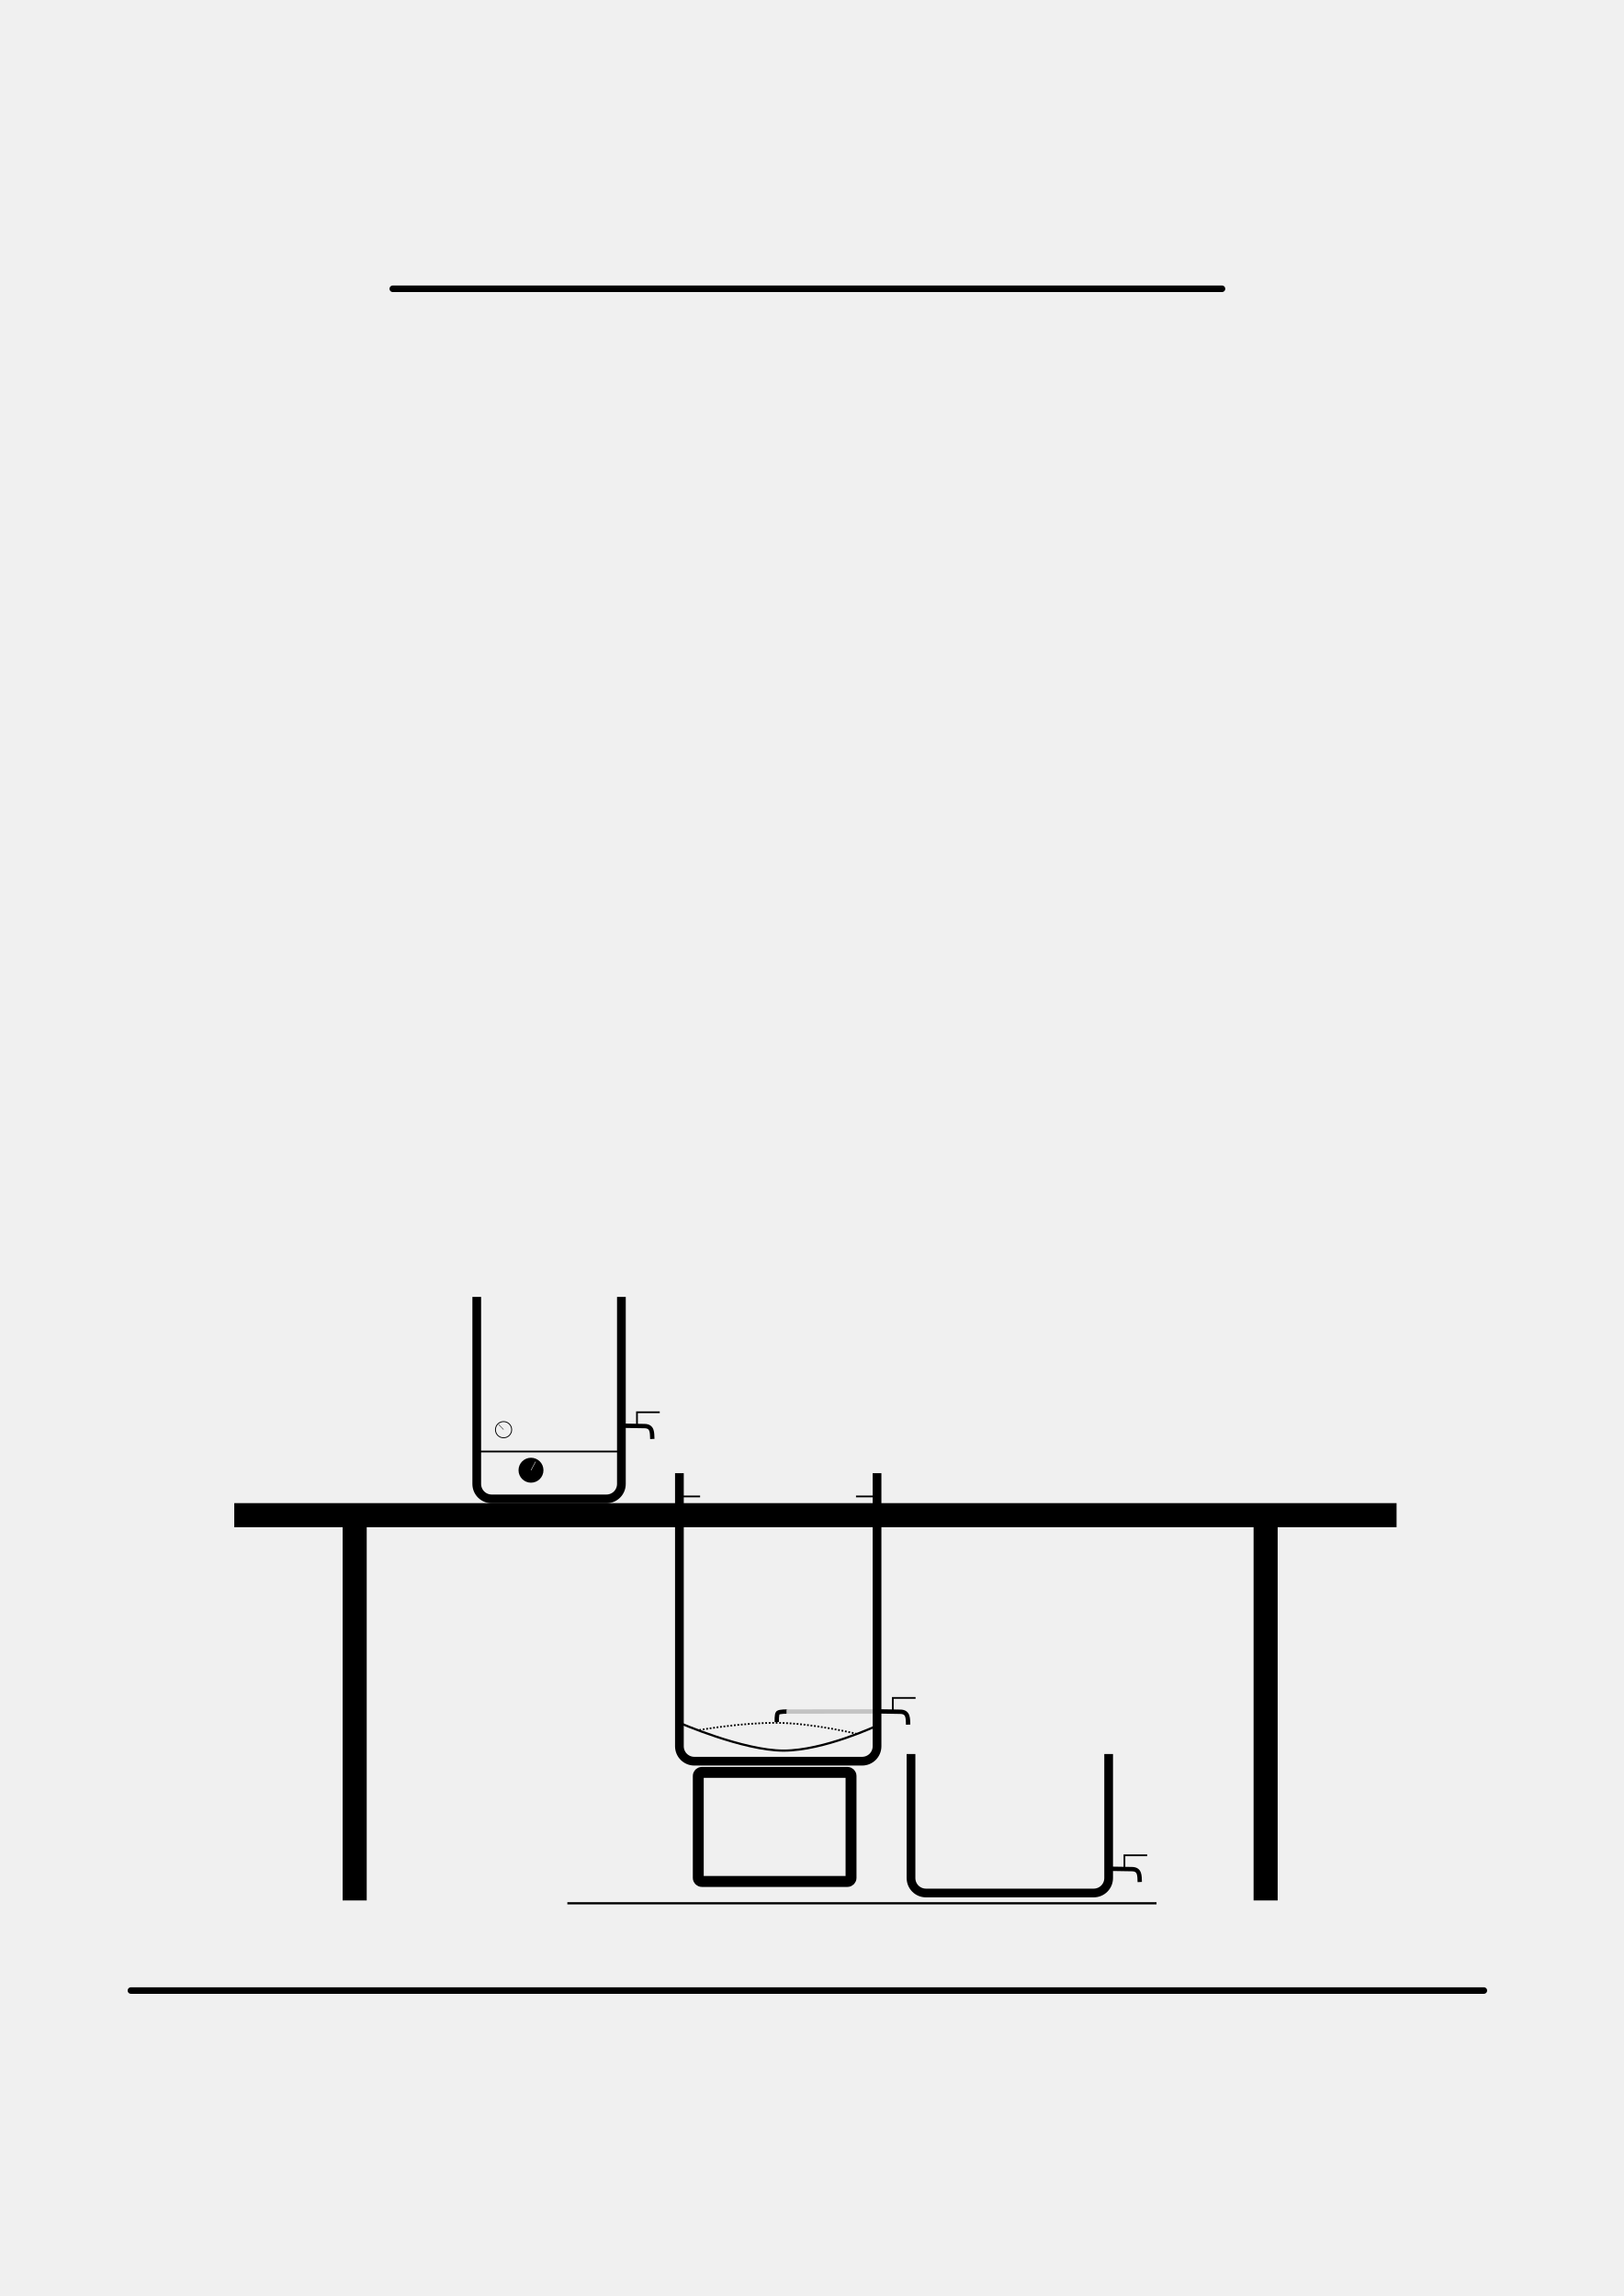
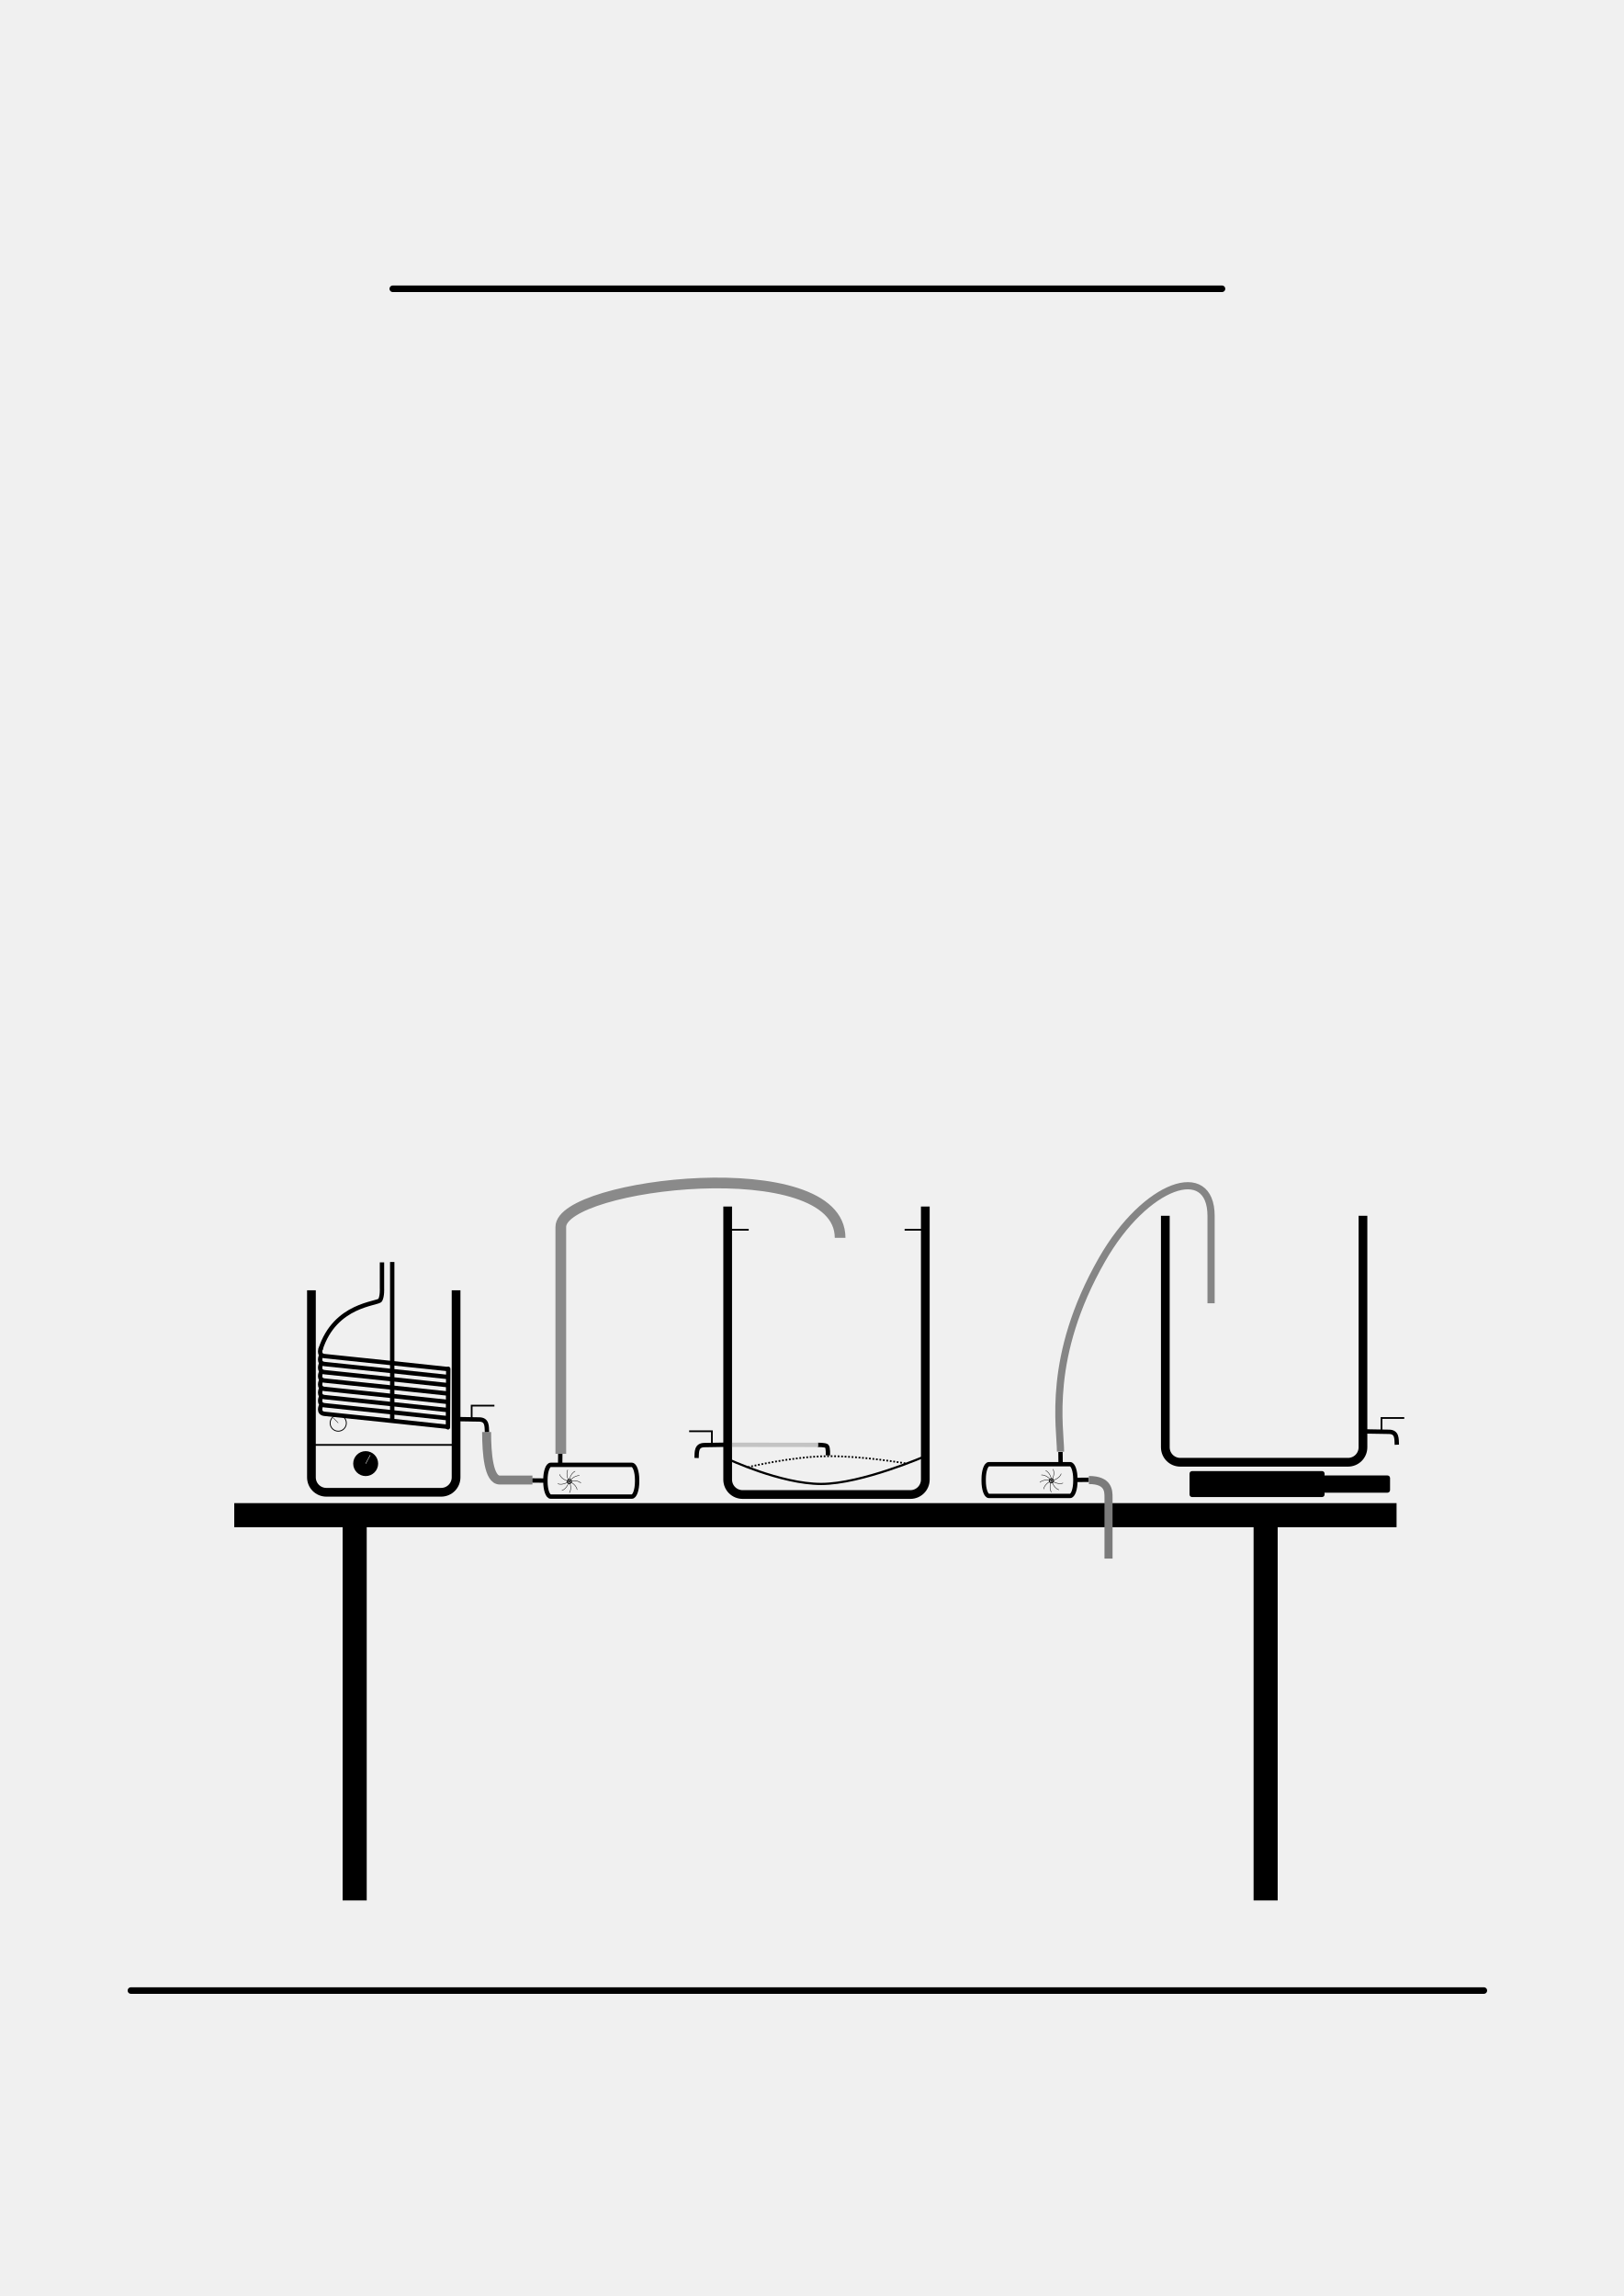
<svg xmlns="http://www.w3.org/2000/svg" width="744.094" height="1052.362" id="svg2" version="1.1">
  <defs id="defs4" />
  <g id="layer1">
    <flowRoot xml:space="preserve" id="flowRoot2987" style="font-size:14px;font-style:normal;font-variant:normal;font-weight:normal;font-stretch:normal;line-height:125%;letter-spacing:0px;word-spacing:0px;fill:#000000;fill-opacity:1;stroke:none;font-family:Andika;-inkscape-font-specification:Andika" transform="translate(121.4062,2.313433)">
      <flowRegion id="flowRegion2989">
        <rect id="rect2991" width="265.165" height="41.669" x="101.015" y="927.356" />
      </flowRegion>
      <flowPara id="flowPara2993" style="font-style:normal;font-variant:normal;font-weight:normal;font-stretch:normal;text-align:center;text-anchor:middle;font-family:EB Garamond;-inkscape-font-specification:EB Garamond">Brewery Instructions</flowPara>
      <flowPara id="flowPara2997" style="font-style:normal;font-variant:normal;font-weight:normal;font-stretch:normal;text-align:center;text-anchor:middle;font-family:EB Garamond;-inkscape-font-specification:EB Garamond">Page 1 of 1</flowPara>
      <flowPara id="flowPara2995" style="font-style:normal;font-variant:normal;font-weight:normal;font-stretch:normal;text-align:center;text-anchor:middle;font-family:EB Garamond;-inkscape-font-specification:EB Garamond">Page</flowPara>
    </flowRoot>
    <flowRoot xml:space="preserve" id="flowRoot3003" style="font-size:14px;font-style:normal;font-variant:normal;font-weight:normal;font-stretch:normal;line-height:125%;letter-spacing:0px;word-spacing:0px;fill:#000000;fill-opacity:1;stroke:none;font-family:Andika;-inkscape-font-specification:Andika">
      <flowRegion id="flowRegion3005">
-         <rect id="rect3007" width="621.429" height="77.143" x="58.571" y="55.219" />
+         <rect id="rect3007" width="611.429" height="157.143" x="58.571" y="55.219" />
      </flowRegion>
-       <flowPara id="flowPara3009" style="font-size:56px">Setup the 3 vessels</flowPara>
+       <flowPara id="flowPara3009" style="font-size:56px">Setup the 3 vessels and pumps</flowPara>
    </flowRoot>
-     <flowRoot xml:space="preserve" id="flowRoot3011" style="font-size:14px;font-style:normal;font-variant:normal;font-weight:normal;font-stretch:normal;line-height:125%;letter-spacing:0px;word-spacing:0px;fill:#000000;fill-opacity:1;stroke:none;font-family:Andika;-inkscape-font-specification:Andika">
+     <flowRoot xml:space="preserve" id="flowRoot3011" style="font-size:14px;font-style:normal;font-variant:normal;font-weight:normal;font-stretch:normal;line-height:125%;letter-spacing:0px;word-spacing:0px;fill:#000000;fill-opacity:1;stroke:none;font-family:Andika;-inkscape-font-specification:Andika" transform="translate(1.4375,53.88586)">
      <flowRegion id="flowRegion3013">
        <rect id="rect3015" width="622.857" height="302.857" x="58.571" y="155.219" />
      </flowRegion>
-       <flowPara id="flowPara3041">The first step is to setup the 3 vessels at the right heights and positions to minimize the amount of heavy lifting required later. </flowPara>
-       <flowPara id="flowPara3926" />
-       <flowPara id="flowPara3928">The urn (HLT) should be placed at bench level, the keg (MLT) should be placed approx 40cm off the ground and the aluminium pot goes on the ground. </flowPara>
+       <flowPara id="flowPara3928">The first step is to setup the 3 vessels and the pumps. </flowPara>
    </flowRoot>
    <path style="fill:none;stroke:#000000;stroke-width:3;stroke-linecap:round;stroke-linejoin:miter;stroke-opacity:1;stroke-miterlimit:4;stroke-dasharray:none" d="m 60,912.362 620,0" id="path3043" />
    <path id="path3047" d="m 180,132.362 380,0" style="fill:none;stroke:#000000;stroke-width:3;stroke-linecap:round;stroke-linejoin:miter;stroke-opacity:1;stroke-miterlimit:4;stroke-dasharray:none" />
    <path style="fill:none;stroke:#000000;stroke-width:11.037;stroke-linecap:butt;stroke-linejoin:miter;stroke-miterlimit:4;stroke-opacity:1;stroke-dasharray:none" d="m 107.353,694.472 532.647,0" id="path3930" />
    <path style="fill:none;stroke:#000000;stroke-width:11.037;stroke-linecap:butt;stroke-linejoin:miter;stroke-miterlimit:4;stroke-opacity:1;stroke-dasharray:none" d="m 580,694.472 0,176.59" id="path3932" />
    <path style="fill:none;stroke:#000000;stroke-width:11.037;stroke-linecap:butt;stroke-linejoin:miter;stroke-miterlimit:4;stroke-opacity:1;stroke-dasharray:none" d="m 162.538,694.472 0,176.59" id="path3934" />
-     <g id="layer1-3" transform="matrix(0.2,0,0,0.2,197.6235,563.3954)">
-       <path id="rect2985" d="m 435.714,155.219 0,428.571 c 0,18.994 -15.291,34.286 -34.286,34.286 l -262.857,0 c -18.994,0 -34.286,-15.291 -34.286,-34.286 l 0,-428.571" style="fill:none;stroke:#000000;stroke-width:20;stroke-miterlimit:4;stroke-opacity:1;stroke-dashoffset:0" />
-       <path transform="translate(-47.14286,2.857143)" d="m 294.286,549.505 c 0,10.257 -8.315,18.571 -18.571,18.571 -10.257,0 -18.571,-8.315 -18.571,-18.571 0,-10.257 8.315,-18.571 18.571,-18.571 10.257,0 18.571,8.315 18.571,18.571 z" id="path3756" style="fill:#000000;fill-opacity:1;stroke:#000000;stroke-width:20;stroke-miterlimit:4;stroke-opacity:1;stroke-dasharray:none;stroke-dashoffset:0" />
-       <path transform="translate(-110,-90)" style="fill:none;stroke:#000000;stroke-width:2;stroke-miterlimit:4;stroke-opacity:1;stroke-dasharray:none;stroke-dashoffset:0" id="path3758" d="m 294.286,549.505 c 0,10.257 -8.315,18.571 -18.571,18.571 -10.257,0 -18.571,-8.315 -18.571,-18.571 0,-10.257 8.315,-18.571 18.571,-18.571 10.257,0 18.571,8.315 18.571,18.571 z" />
-       <path id="path3760" d="m 107.143,509.505 330,0" style="fill:none;stroke:#000000;stroke-width:4;stroke-linecap:butt;stroke-linejoin:miter;stroke-miterlimit:4;stroke-opacity:1;stroke-dasharray:none" />
-       <path id="path3762" d="M 165.665,459.15 154.553,447.786" style="fill:none;stroke:#000000;stroke-width:1px;stroke-linecap:butt;stroke-linejoin:miter;stroke-opacity:1" />
-       <path id="path3764" d="m 228.571,552.541 10.536,-19.821" style="fill:none;stroke:#ffffff;stroke-width:1px;stroke-linecap:butt;stroke-linejoin:miter;stroke-opacity:1" />
-       <path id="path3768" d="m 435.376,450.311 c 0,0 29.043,0.667 53.086,0.88 19.088,0.169 17.372,15.684 18.086,29.579" style="fill:none;stroke:#000000;stroke-width:10;stroke-linecap:butt;stroke-linejoin:miter;stroke-miterlimit:4;stroke-opacity:1;stroke-dasharray:none" />
-       <path id="path3774" d="m 471.429,454.505 0,-35 52.143,0" style="fill:none;stroke:#000000;stroke-width:4;stroke-linecap:butt;stroke-linejoin:miter;stroke-miterlimit:4;stroke-opacity:1;stroke-dasharray:none" />
-     </g>
-     <g id="layer1-8" transform="matrix(0.2,0,0,0.2,391.823,700.9686)">
-       <path id="rect2985-4" d="m 581.176,514.834 0,284.283 c 0,18.994 -15.291,34.286 -34.286,34.286 l -384.286,0 c -18.994,0 -34.286,-15.291 -34.286,-34.286 l 0,-284.283" style="fill:none;stroke:#000000;stroke-width:20;stroke-miterlimit:4;stroke-opacity:1;stroke-dashoffset:0" />
-       <path id="path3768-1" d="m 581.284,777.797 c 0,0 29.043,0.667 53.086,0.88 19.088,0.169 17.372,15.684 18.086,29.579" style="fill:none;stroke:#000000;stroke-width:10;stroke-linecap:butt;stroke-linejoin:miter;stroke-miterlimit:4;stroke-opacity:1;stroke-dasharray:none" />
-       <path id="path3774-0" d="m 617.337,781.991 0,-35 52.143,0" style="fill:none;stroke:#000000;stroke-width:4;stroke-linecap:butt;stroke-linejoin:miter;stroke-miterlimit:4;stroke-opacity:1;stroke-dasharray:none" />
-     </g>
-     <g id="layer1-7" transform="matrix(0.2,0,0,0.2,285.6852,640.5548)">
+     <g id="layer1-7" transform="matrix(-0.2,0,0,0.2,449.7059,518.3263)">
      <path id="rect2985-7" d="m 581.176,173.402 0,625.714 c 0,18.994 -15.291,34.286 -34.286,34.286 l -384.286,0 c -18.994,0 -34.286,-15.291 -34.286,-34.286 l 0,-625.714" style="fill:none;stroke:#000000;stroke-width:20;stroke-miterlimit:4;stroke-opacity:1;stroke-dashoffset:0" />
      <path id="path3760-6" d="m 132.605,226.662 43.117,0" style="fill:none;stroke:#000000;stroke-width:4;stroke-linecap:butt;stroke-linejoin:miter;stroke-miterlimit:4;stroke-opacity:1;stroke-dasharray:none" />
      <path id="path3768-3" d="m 581.284,719.208 c 0,0 29.043,0.667 53.086,0.88 19.088,0.169 17.372,15.684 18.086,29.579" style="fill:none;stroke:#000000;stroke-width:10;stroke-linecap:butt;stroke-linejoin:miter;stroke-miterlimit:4;stroke-opacity:1;stroke-dasharray:none" />
      <path id="path3774-1" d="m 617.337,723.402 0,-35 52.143,0" style="fill:none;stroke:#000000;stroke-width:4;stroke-linecap:butt;stroke-linejoin:miter;stroke-miterlimit:4;stroke-opacity:1;stroke-dasharray:none" />
      <path style="fill:none;stroke:#000000;stroke-width:4;stroke-linecap:butt;stroke-linejoin:miter;stroke-miterlimit:4;stroke-opacity:1;stroke-dasharray:none" d="m 532.962,226.662 43.117,0" id="path3795" />
      <path id="path3797" d="m 126.891,744.831 c 0,0 147.272,64.325 240.065,64.325 92.793,0 214.619,-57.507 214.619,-57.507" style="fill:none;stroke:#000000;stroke-width:5;stroke-linecap:butt;stroke-linejoin:miter;stroke-miterlimit:4;stroke-opacity:1;stroke-dasharray:none" />
      <path id="path3799" d="m 174.033,761.973 c 0,0 97.143,-17.143 178.571,-16.429 81.429,0.714 181.429,25 181.429,25" style="fill:none;stroke:#000000;stroke-width:4;stroke-linecap:butt;stroke-linejoin:miter;stroke-miterlimit:4;stroke-opacity:1;stroke-dasharray:4, 4;stroke-dashoffset:0" />
      <path id="path3801" d="m 351.444,743.67 c 0,0 -0.739,-17.789 2.589,-20.982 3.662,-3.513 21.518,-2.98 21.518,-2.98" style="fill:none;stroke:#000000;stroke-width:10;stroke-linecap:butt;stroke-linejoin:miter;stroke-miterlimit:4;stroke-opacity:1;stroke-dasharray:none" />
      <path id="path3803" d="m 373.651,719.685 197.506,-0.253" style="fill:none;stroke:#c3c3c3;stroke-width:10;stroke-linecap:butt;stroke-linejoin:miter;stroke-miterlimit:4;stroke-opacity:1;stroke-dasharray:none" />
    </g>
-     <rect style="fill:none;stroke:#000000;stroke-width:5;stroke-linecap:round;stroke-miterlimit:4;stroke-opacity:1;stroke-dasharray:none;stroke-dashoffset:0" id="rect4317" width="70" height="50" x="320" y="812.362" ry="1.641" />
-     <path style="fill:none;stroke:#000000;stroke-width:1px;stroke-linecap:butt;stroke-linejoin:miter;stroke-opacity:1" d="m 260,872.362 270,0" id="path4319" />
+     <g id="g4533" transform="translate(-75.76144,-3.030458)">
+       <g transform="matrix(0.2,0,0,0.2,197.6235,563.3954)" id="layer1-3">
+         <path style="fill:none;stroke:#000000;stroke-width:20;stroke-miterlimit:4;stroke-opacity:1;stroke-dashoffset:0" d="m 435.714,155.219 0,428.571 c 0,18.994 -15.291,34.286 -34.286,34.286 l -262.857,0 c -18.994,0 -34.286,-15.291 -34.286,-34.286 l 0,-428.571" id="rect2985" />
+         <path style="fill:#000000;fill-opacity:1;stroke:#000000;stroke-width:20;stroke-miterlimit:4;stroke-opacity:1;stroke-dasharray:none;stroke-dashoffset:0" id="path3756" d="m 294.286,549.505 c 0,10.257 -8.315,18.571 -18.571,18.571 -10.257,0 -18.571,-8.315 -18.571,-18.571 0,-10.257 8.315,-18.571 18.571,-18.571 10.257,0 18.571,8.315 18.571,18.571 z" transform="translate(-47.14286,2.857143)" />
+         <path d="m 294.286,549.505 c 0,10.257 -8.315,18.571 -18.571,18.571 -10.257,0 -18.571,-8.315 -18.571,-18.571 0,-10.257 8.315,-18.571 18.571,-18.571 10.257,0 18.571,8.315 18.571,18.571 z" id="path3758" style="fill:none;stroke:#000000;stroke-width:2;stroke-miterlimit:4;stroke-opacity:1;stroke-dasharray:none;stroke-dashoffset:0" transform="translate(-110,-90)" />
+         <path style="fill:none;stroke:#000000;stroke-width:4;stroke-linecap:butt;stroke-linejoin:miter;stroke-miterlimit:4;stroke-opacity:1;stroke-dasharray:none" d="m 107.143,509.505 330,0" id="path3760" />
+         <path style="fill:none;stroke:#000000;stroke-width:1px;stroke-linecap:butt;stroke-linejoin:miter;stroke-opacity:1" d="M 165.665,459.15 154.553,447.786" id="path3762" />
+         <path style="fill:none;stroke:#ffffff;stroke-width:1px;stroke-linecap:butt;stroke-linejoin:miter;stroke-opacity:1" d="m 228.571,552.541 10.536,-19.821" id="path3764" />
+         <path style="fill:none;stroke:#000000;stroke-width:10;stroke-linecap:butt;stroke-linejoin:miter;stroke-miterlimit:4;stroke-opacity:1;stroke-dasharray:none" d="m 435.376,450.311 c 0,0 29.043,0.667 53.086,0.88 19.088,0.169 17.372,15.684 18.086,29.579" id="path3768" />
+         <path style="fill:none;stroke:#000000;stroke-width:4;stroke-linecap:butt;stroke-linejoin:miter;stroke-miterlimit:4;stroke-opacity:1;stroke-dasharray:none" d="m 471.429,454.505 0,-35 52.143,0" id="path3774" />
+       </g>
+       <g transform="matrix(0.2,0,0,0.2,180.5056,502.9889)" id="layer1-6">
+         <path style="fill:none;stroke:#000000;stroke-width:10;stroke-linecap:butt;stroke-linejoin:miter;stroke-miterlimit:4;stroke-opacity:1;stroke-dasharray:none" d="m 210.617,592.743 c 33.335,-104.551 131.825,-104.046 136.876,-113.137 5.051,-9.091 4.041,-27.274 4.041,-27.274 l 0,-59.094" id="path3847" />
+         <path style="fill:none;stroke:#000000;stroke-width:10;stroke-linecap:butt;stroke-linejoin:miter;stroke-miterlimit:4;stroke-opacity:1;stroke-dasharray:none" d="m 375,755.124 0,-362.762" id="path3849" />
+         <path style="fill:none;stroke:#000000;stroke-width:10;stroke-linecap:butt;stroke-linejoin:miter;stroke-miterlimit:4;stroke-opacity:1;stroke-dasharray:none" d="m 211.964,588.791 c 0,0 -8.571,17.857 8.571,19.286 17.143,1.429 285,30 285,30" id="path3851" />
+         <path id="path3853" d="m 211.964,606.973 c 0,0 -8.571,17.857 8.571,19.286 17.143,1.429 285,30 285,30" style="fill:none;stroke:#000000;stroke-width:10;stroke-linecap:butt;stroke-linejoin:miter;stroke-miterlimit:4;stroke-opacity:1;stroke-dasharray:none" />
+         <path style="fill:none;stroke:#000000;stroke-width:10;stroke-linecap:butt;stroke-linejoin:miter;stroke-miterlimit:4;stroke-opacity:1;stroke-dasharray:none" d="m 211.964,625.661 c 0,0 -8.571,17.857 8.571,19.286 17.143,1.429 285,30 285,30" id="path3855" />
+         <path id="path3857" d="m 211.964,644.854 c 0,0 -8.571,17.857 8.571,19.286 17.143,1.429 285,30 285,30" style="fill:none;stroke:#000000;stroke-width:10;stroke-linecap:butt;stroke-linejoin:miter;stroke-miterlimit:4;stroke-opacity:1;stroke-dasharray:none" />
+         <path style="fill:none;stroke:#000000;stroke-width:10;stroke-linecap:butt;stroke-linejoin:miter;stroke-miterlimit:4;stroke-opacity:1;stroke-dasharray:none" d="m 211.964,664.047 c 0,0 -8.571,17.857 8.571,19.286 17.143,1.429 285,30 285,30" id="path3859" />
+         <path id="path3861" d="m 211.964,682.735 c 0,0 -8.571,17.857 8.571,19.286 17.143,1.429 285,30 285,30" style="fill:none;stroke:#000000;stroke-width:10;stroke-linecap:butt;stroke-linejoin:miter;stroke-miterlimit:4;stroke-opacity:1;stroke-dasharray:none" />
+         <path style="fill:none;stroke:#000000;stroke-width:10;stroke-linecap:butt;stroke-linejoin:miter;stroke-miterlimit:4;stroke-opacity:1;stroke-dasharray:none" d="m 211.964,701.423 c 0,0 -8.571,17.857 8.571,19.286 17.143,1.429 285,30 285,30" id="path3863" />
+         <path id="path3865" d="m 211.964,721.121 c 0,0 -8.571,17.857 8.571,19.286 17.143,1.429 285,30 285,30" style="fill:none;stroke:#000000;stroke-width:10;stroke-linecap:butt;stroke-linejoin:miter;stroke-miterlimit:4;stroke-opacity:1;stroke-dasharray:none" />
+         <path style="fill:none;stroke:#000000;stroke-width:10;stroke-linecap:round;stroke-linejoin:miter;stroke-miterlimit:4;stroke-opacity:1;stroke-dasharray:none" d="m 503.393,637.362 -0.714,133.929" id="path3867" />
+       </g>
+     </g>
+     <g id="layer1-60" transform="matrix(-0.2,0,0,0.2,349.1425,540.7395)">
+       <rect rx="12.122" ry="34.286" y="653.352" x="285.873" height="72.731" width="210.112" id="rect3888" style="fill:none;stroke:#000000;stroke-width:10;stroke-linecap:round;stroke-miterlimit:4;stroke-opacity:1;stroke-dasharray:none;stroke-dashoffset:0" />
+       <path id="path3890" d="m 444.72,664.716 c 6.061,11.869 -3.283,26.517 -3.283,26.517" style="fill:none;stroke:#000000;stroke-width:1px;stroke-linecap:butt;stroke-linejoin:miter;stroke-opacity:1" />
+       <path style="fill:none;stroke:#000000;stroke-width:1px;stroke-linecap:butt;stroke-linejoin:miter;stroke-opacity:1" d="m 427.786,667.941 c 12.111,5.562 13.851,22.848 13.851,22.848" id="path3892" />
+       <path id="path3894" d="m 417.922,678.107 c 13.291,-0.985 23.17,13.307 23.17,13.307" style="fill:none;stroke:#000000;stroke-width:1px;stroke-linecap:butt;stroke-linejoin:miter;stroke-opacity:1" />
+       <path style="fill:none;stroke:#000000;stroke-width:1px;stroke-linecap:butt;stroke-linejoin:miter;stroke-opacity:1" d="m 414.542,695.065 c 9.808,-9.024 26.425,-3.953 26.425,-3.953" id="path3896" />
+       <path id="path3898" d="m 423.342,710.503 c 2.107,-13.16 18.291,-19.476 18.291,-19.476" style="fill:none;stroke:#000000;stroke-width:1px;stroke-linecap:butt;stroke-linejoin:miter;stroke-opacity:1" />
+       <path style="fill:none;stroke:#000000;stroke-width:1px;stroke-linecap:butt;stroke-linejoin:miter;stroke-opacity:1" d="m 441,717.403 c -7.202,-11.214 0.653,-26.711 0.653,-26.711" id="path3900" />
+       <path id="path3902" d="m 458.317,712.075 c -12.691,-4.068 -16.494,-21.021 -16.494,-21.021" style="fill:none;stroke:#000000;stroke-width:1px;stroke-linecap:butt;stroke-linejoin:miter;stroke-opacity:1" />
+       <path style="fill:none;stroke:#000000;stroke-width:1px;stroke-linecap:butt;stroke-linejoin:miter;stroke-opacity:1" d="m 467.679,696.538 c -12.357,4.993 -26.125,-5.603 -26.125,-5.603" id="path3904" />
+       <path id="path3906" d="m 463.544,675.101 c -4.355,12.595 -21.39,16.012 -21.39,16.012" style="fill:none;stroke:#000000;stroke-width:1px;stroke-linecap:butt;stroke-linejoin:miter;stroke-opacity:1" />
+       <path transform="translate(4.545687,3.282996)" d="m 437.396,688.076 c 0,0.488 -0.396,0.884 -0.884,0.884 -0.488,0 -0.884,-0.396 -0.884,-0.884 0,-0.488 0.396,-0.884 0.884,-0.884 0.488,0 0.884,0.396 0.884,0.884 z" id="path3908" style="fill:none;stroke:#000000;stroke-width:10;stroke-linecap:round;stroke-miterlimit:4;stroke-opacity:1;stroke-dasharray:none;stroke-dashoffset:0" />
+       <path id="path3910" d="m 462.145,653.099 -0.253,-27.779" style="fill:none;stroke:#000000;stroke-width:10;stroke-linecap:butt;stroke-linejoin:miter;stroke-miterlimit:4;stroke-opacity:1;stroke-dasharray:none" />
+       <path style="fill:none;stroke:#000000;stroke-width:10;stroke-linecap:butt;stroke-linejoin:miter;stroke-miterlimit:4;stroke-opacity:1;stroke-dasharray:none" d="m 498.889,689.339 27.779,-0.253" id="path3912" />
+     </g>
+     <g id="layer1-60-6" transform="matrix(0.2,0,0,0.2,393.614,540.435)">
+       <rect rx="12.122" ry="34.286" y="653.352" x="285.873" height="72.731" width="210.112" id="rect3888-9" style="fill:none;stroke:#000000;stroke-width:10;stroke-linecap:round;stroke-miterlimit:4;stroke-opacity:1;stroke-dasharray:none;stroke-dashoffset:0" />
+       <path id="path3890-0" d="m 444.72,664.716 c 6.061,11.869 -3.283,26.517 -3.283,26.517" style="fill:none;stroke:#000000;stroke-width:1px;stroke-linecap:butt;stroke-linejoin:miter;stroke-opacity:1" />
+       <path style="fill:none;stroke:#000000;stroke-width:1px;stroke-linecap:butt;stroke-linejoin:miter;stroke-opacity:1" d="m 427.786,667.941 c 12.111,5.562 13.851,22.848 13.851,22.848" id="path3892-0" />
+       <path id="path3894-4" d="m 417.922,678.107 c 13.291,-0.985 23.17,13.307 23.17,13.307" style="fill:none;stroke:#000000;stroke-width:1px;stroke-linecap:butt;stroke-linejoin:miter;stroke-opacity:1" />
+       <path style="fill:none;stroke:#000000;stroke-width:1px;stroke-linecap:butt;stroke-linejoin:miter;stroke-opacity:1" d="m 414.542,695.065 c 9.808,-9.024 26.425,-3.953 26.425,-3.953" id="path3896-6" />
+       <path id="path3898-7" d="m 423.342,710.503 c 2.107,-13.16 18.291,-19.476 18.291,-19.476" style="fill:none;stroke:#000000;stroke-width:1px;stroke-linecap:butt;stroke-linejoin:miter;stroke-opacity:1" />
+       <path style="fill:none;stroke:#000000;stroke-width:1px;stroke-linecap:butt;stroke-linejoin:miter;stroke-opacity:1" d="m 441,717.403 c -7.202,-11.214 0.653,-26.711 0.653,-26.711" id="path3900-2" />
+       <path id="path3902-1" d="m 458.317,712.075 c -12.691,-4.068 -16.494,-21.021 -16.494,-21.021" style="fill:none;stroke:#000000;stroke-width:1px;stroke-linecap:butt;stroke-linejoin:miter;stroke-opacity:1" />
+       <path style="fill:none;stroke:#000000;stroke-width:1px;stroke-linecap:butt;stroke-linejoin:miter;stroke-opacity:1" d="m 467.679,696.538 c -12.357,4.993 -26.125,-5.603 -26.125,-5.603" id="path3904-0" />
+       <path id="path3906-0" d="m 463.544,675.101 c -4.355,12.595 -21.39,16.012 -21.39,16.012" style="fill:none;stroke:#000000;stroke-width:1px;stroke-linecap:butt;stroke-linejoin:miter;stroke-opacity:1" />
+       <path transform="translate(4.545687,3.282996)" d="m 437.396,688.076 c 0,0.488 -0.396,0.884 -0.884,0.884 -0.488,0 -0.884,-0.396 -0.884,-0.884 0,-0.488 0.396,-0.884 0.884,-0.884 0.488,0 0.884,0.396 0.884,0.884 z" id="path3908-5" style="fill:none;stroke:#000000;stroke-width:10;stroke-linecap:round;stroke-miterlimit:4;stroke-opacity:1;stroke-dasharray:none;stroke-dashoffset:0" />
+       <path id="path3910-4" d="m 462.145,653.099 -0.253,-27.779" style="fill:none;stroke:#000000;stroke-width:10;stroke-linecap:butt;stroke-linejoin:miter;stroke-miterlimit:4;stroke-opacity:1;stroke-dasharray:none" />
+       <path style="fill:none;stroke:#000000;stroke-width:10;stroke-linecap:butt;stroke-linejoin:miter;stroke-miterlimit:4;stroke-opacity:1;stroke-dasharray:none" d="m 498.889,689.339 27.779,-0.253" id="path3912-3" />
+     </g>
+     <path style="fill:none;stroke:#8a8a8a;stroke-width:4.9;stroke-linecap:butt;stroke-linejoin:miter;stroke-miterlimit:4;stroke-opacity:1;stroke-dasharray:none" d="m 257,666.362 0,-75 c 0,0 0,-9 0,-29 0,-20 128,-35 128,5" id="path4615" />
+     <path style="fill:none;stroke:#828282;stroke-width:4.1;stroke-linecap:butt;stroke-linejoin:miter;stroke-miterlimit:4;stroke-opacity:1;stroke-dasharray:none" d="m 244,678.362 c 0,0 -10,0 -15,0 -5,0 -6,-12 -6,-22" id="path5385" />
+     <path style="fill:none;stroke:#7b7b7b;stroke-width:3.7;stroke-linecap:butt;stroke-linejoin:miter;stroke-opacity:1;stroke-miterlimit:4;stroke-dasharray:none" d="m 499,678.362 c 9,0 9,5 9,8 0,3 0,28 0,28" id="path5391" />
+     <path style="fill:none;stroke:#858585;stroke-width:3.3;stroke-linecap:butt;stroke-linejoin:miter;stroke-opacity:1;stroke-miterlimit:4;stroke-dasharray:none" d="m 486,665.362 c 0,-11 -6.54,-43.304 19,-88 20,-35 50,-45 50,-20 0,25 0,40 0,40" id="path5393" />
+     <path style="fill:none;stroke:#000000;stroke-width:4;stroke-miterlimit:4;stroke-opacity:1;stroke-dashoffset:0" d="m 624.605,557.238 0,106.124 c 0,3.799 -3.058,6.857 -6.857,6.857 l -76.857,0 c -3.799,0 -6.857,-3.058 -6.857,-6.857 l 0,-106.124" id="rect2985-4" />
+     <path style="fill:none;stroke:#000000;stroke-width:2;stroke-linecap:butt;stroke-linejoin:miter;stroke-miterlimit:4;stroke-opacity:1;stroke-dasharray:none" d="m 625.889,656.09 c 0,0 5.809,0.133 10.617,0.176 3.818,0.034 3.474,3.137 3.617,5.916" id="path3768-1" />
+     <path style="fill:none;stroke:#000000;stroke-width:0.8;stroke-linecap:butt;stroke-linejoin:miter;stroke-miterlimit:4;stroke-opacity:1;stroke-dasharray:none" d="m 633.099,656.929 0,-7 10.429,0" id="path3774-0" />
+     <rect style="fill:#000000;fill-opacity:1;stroke:#000000;stroke-width:1.9;stroke-linecap:round;stroke-miterlimit:4;stroke-opacity:1;stroke-dasharray:none;stroke-dashoffset:0" id="rect35049" width="60" height="10" x="546.071" y="675.219" ry="0.21" />
+     <rect style="fill:#000000;fill-opacity:1;stroke:#000000;stroke-width:1.9;stroke-linecap:round;stroke-miterlimit:4;stroke-opacity:1;stroke-dasharray:none;stroke-dashoffset:0" id="rect35051" width="29" height="6" x="607.071" y="677.219" ry="0.21" />
  </g>
</svg>
